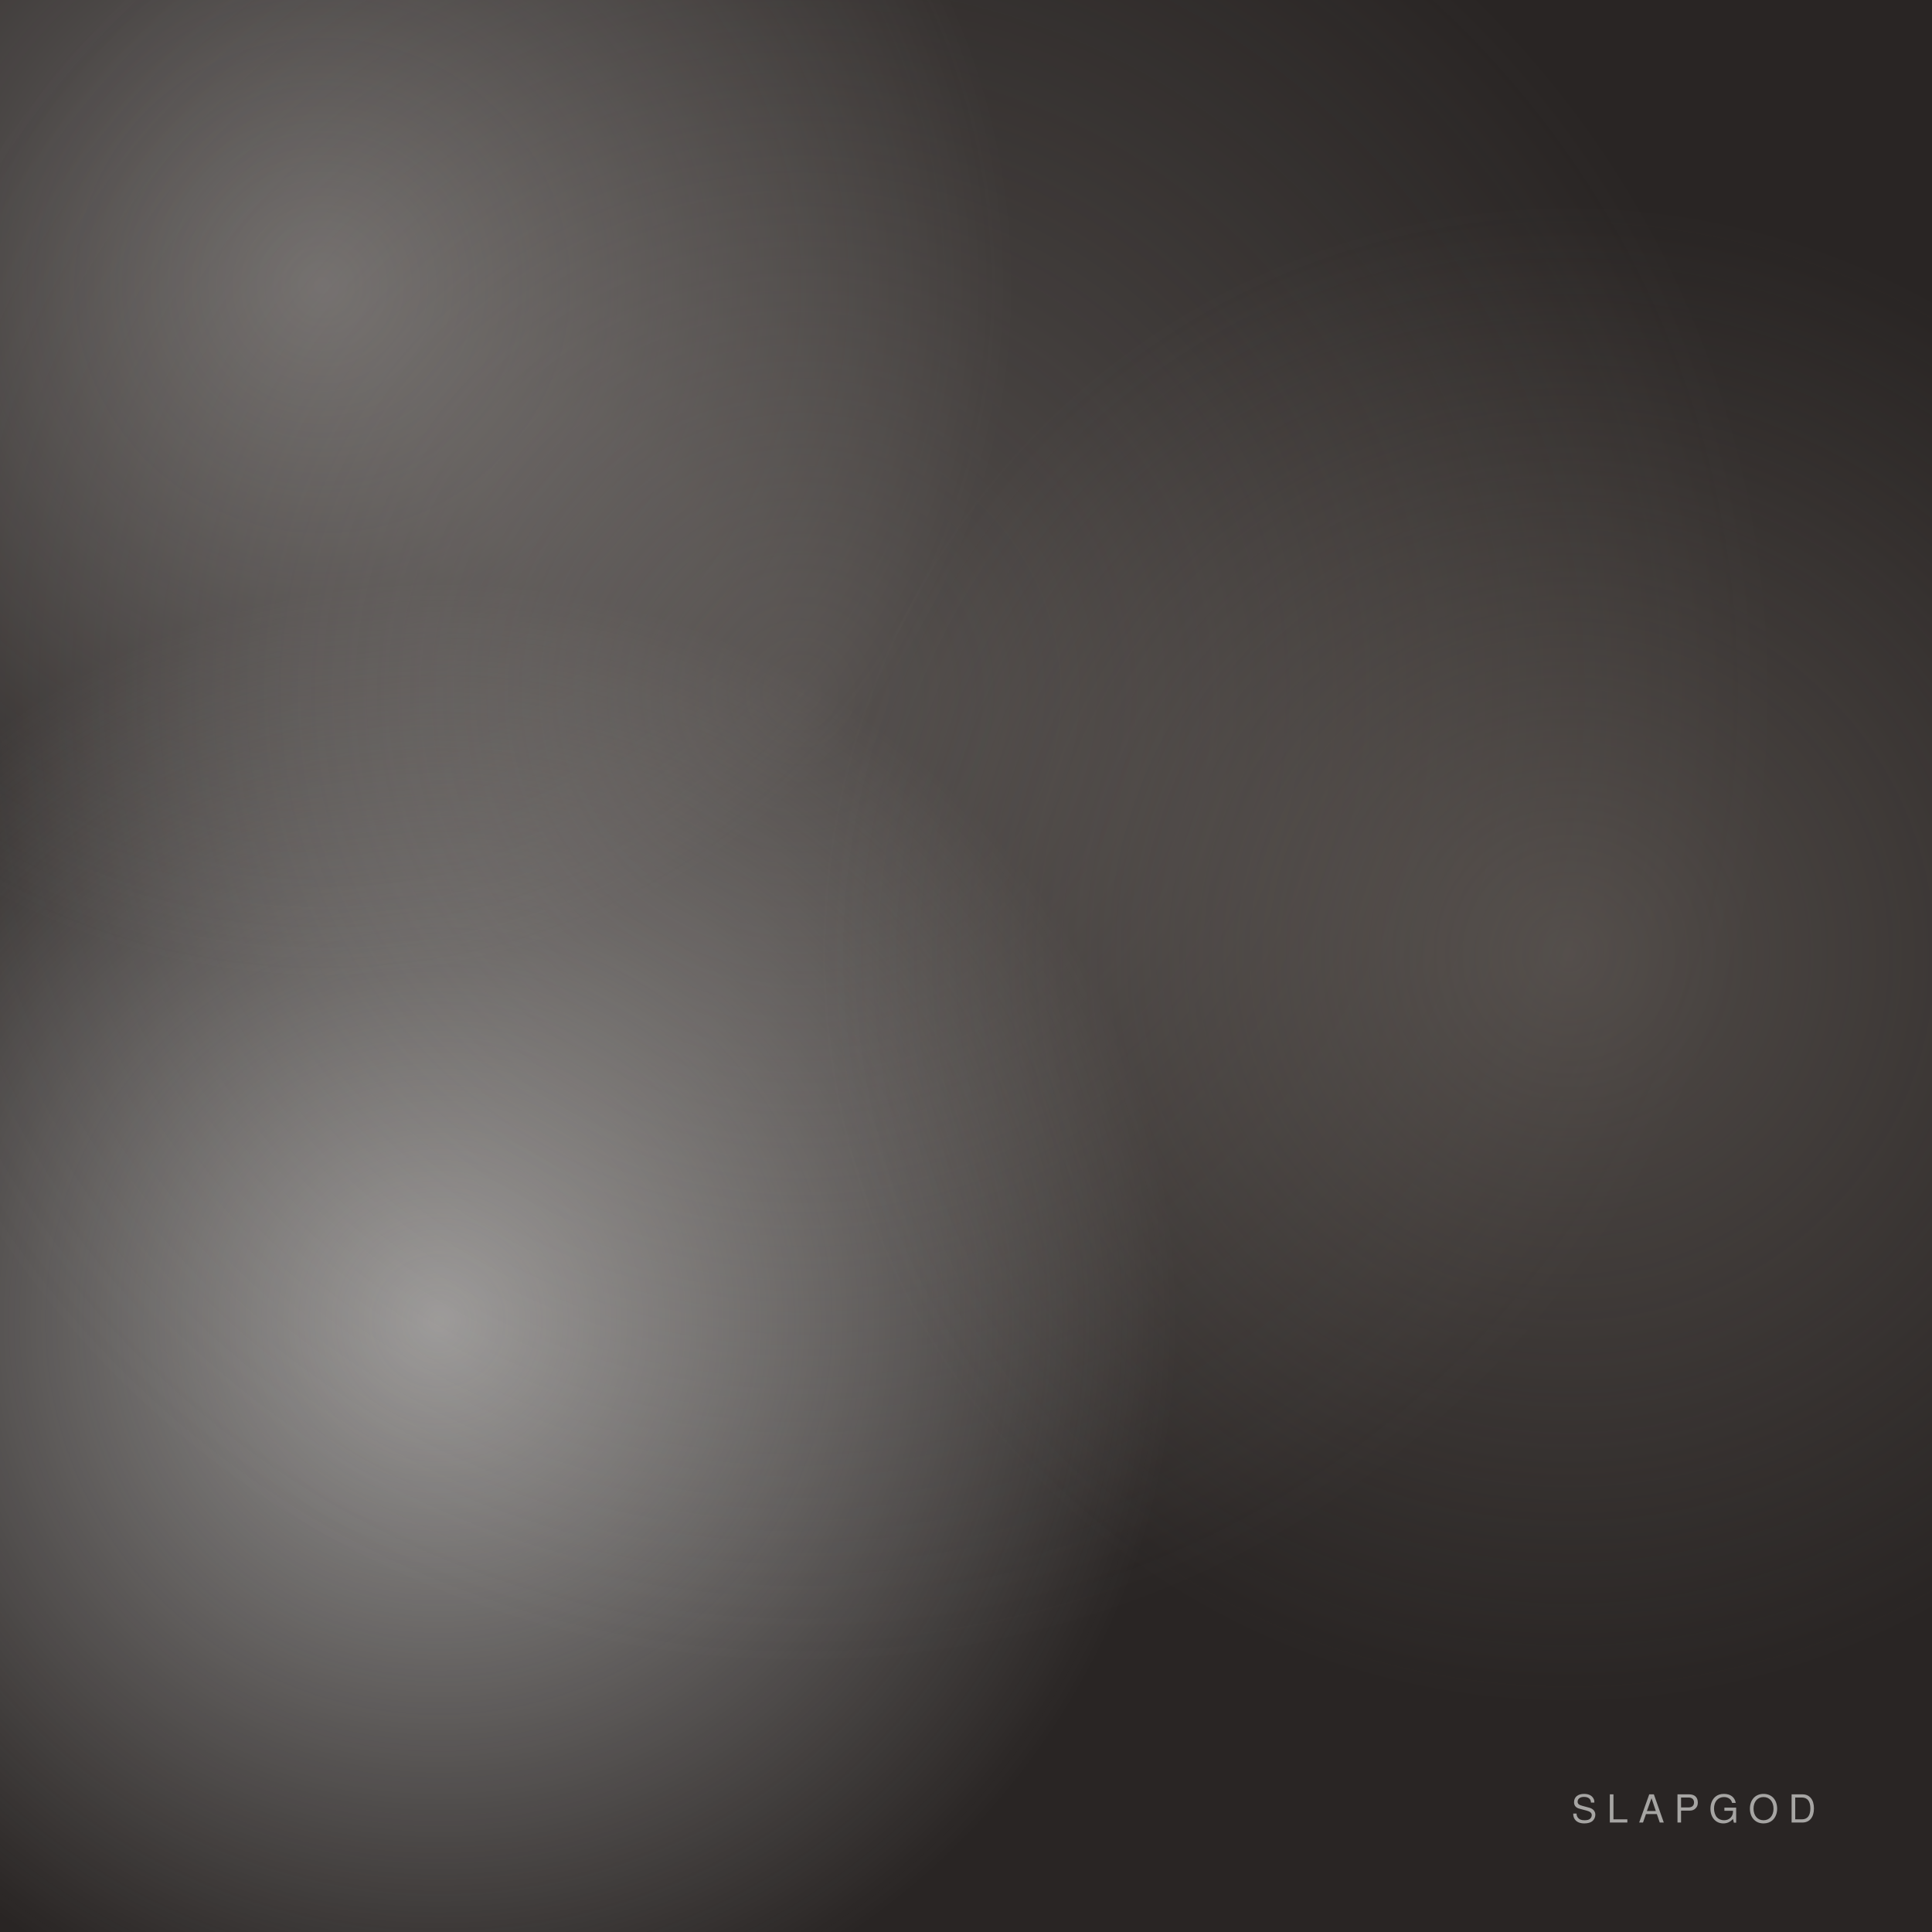
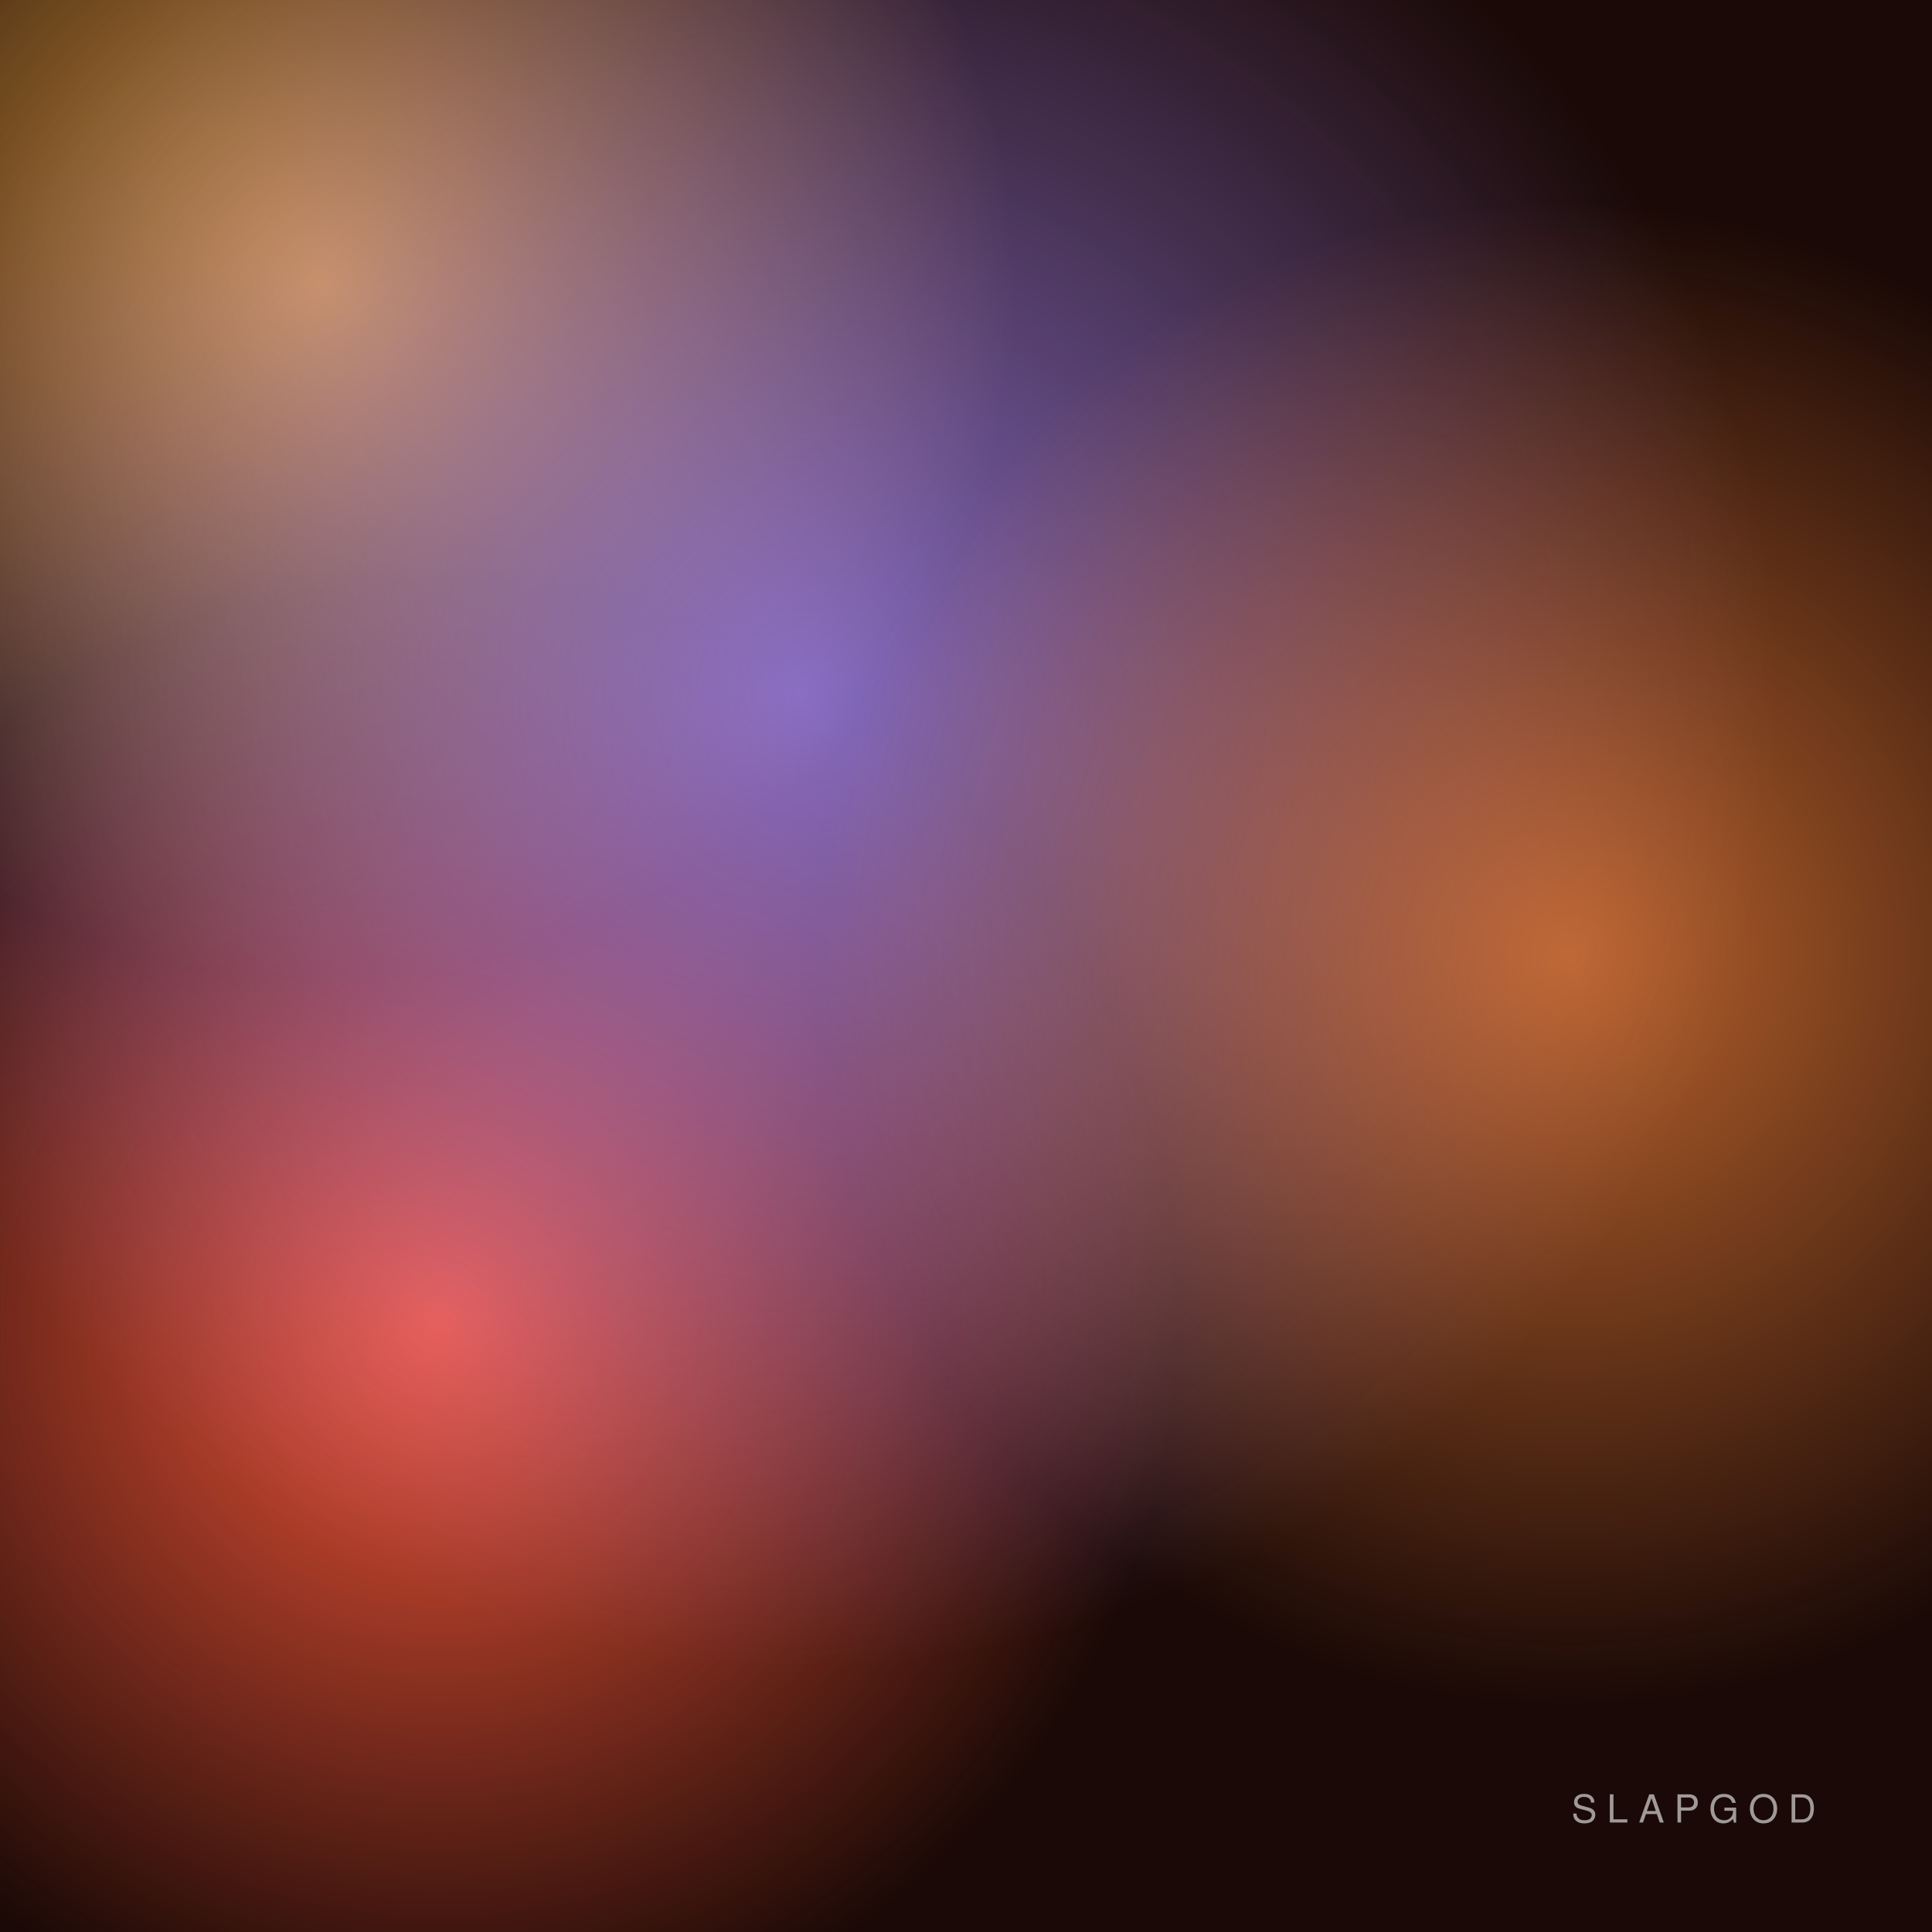
<svg xmlns="http://www.w3.org/2000/svg" viewBox="0 0 600 600" width="600" height="600">
  <defs>
    <linearGradient id="sv-midnightritual" x1="0" y1="0" x2="1" y2=".35">
-       <stop offset="0" stop-color="#A8AAAD" />
-       <stop offset=".13" stop-color="#F0F1F2" />
-       <stop offset=".38" stop-color="#C8CACE" />
-       <stop offset=".72" stop-color="#E6E7E9" />
-       <stop offset="1" stop-color="#B9BCC1" />
+       <stop offset="0" stop-color="#FF5A3C" />
+       <stop offset=".35" stop-color="#FF8A3D" />
+       <stop offset=".6" stop-color="#FFB547" />
+       <stop offset="1" stop-color="#A98BFF" />
    </linearGradient>
    <radialGradient id="m0-midnightritual" cx="136.3" cy="410.3" r="229.5" gradientUnits="userSpaceOnUse">
-       <stop offset="0" stop-color="#FAFAF9" stop-opacity="0.55" />
-       <stop offset="1" stop-color="#FAFAF9" stop-opacity="0" />
+       <stop offset="0" stop-color="#FF5A3C" stop-opacity="0.95" />
+       <stop offset="1" stop-color="#FF5A3C" stop-opacity="0" />
    </radialGradient>
    <radialGradient id="m1-midnightritual" cx="100.1" cy="88.7" r="215.2" gradientUnits="userSpaceOnUse">
-       <stop offset="0" stop-color="#D6D3D1" stop-opacity="0.4" />
-       <stop offset="1" stop-color="#D6D3D1" stop-opacity="0" />
+       <stop offset="0" stop-color="#FFB547" stop-opacity="0.8" />
+       <stop offset="1" stop-color="#FFB547" stop-opacity="0" />
    </radialGradient>
    <radialGradient id="m2-midnightritual" cx="248.6" cy="215" r="303" gradientUnits="userSpaceOnUse">
-       <stop offset="0" stop-color="#A8A29E" stop-opacity="0.35" />
-       <stop offset="1" stop-color="#A8A29E" stop-opacity="0" />
+       <stop offset="0" stop-color="#A98BFF" stop-opacity="0.75" />
+       <stop offset="1" stop-color="#A98BFF" stop-opacity="0" />
    </radialGradient>
    <radialGradient id="m3-midnightritual" cx="487.3" cy="296.4" r="233.7" gradientUnits="userSpaceOnUse">
-       <stop offset="0" stop-color="#78716C" stop-opacity="0.5" />
-       <stop offset="1" stop-color="#78716C" stop-opacity="0" />
+       <stop offset="0" stop-color="#FF8A3D" stop-opacity="0.7" />
+       <stop offset="1" stop-color="#FF8A3D" stop-opacity="0" />
    </radialGradient>
  </defs>
-   <rect width="600" height="600" fill="#292524" />
+   <rect width="600" height="600" fill="#1A0906" />
  <rect width="600" height="600" fill="url(#m0-midnightritual)" />
  <rect width="600" height="600" fill="url(#m1-midnightritual)" />
  <rect width="600" height="600" fill="url(#m2-midnightritual)" />
  <rect width="600" height="600" fill="url(#m3-midnightritual)" />
  <text x="564" y="566" font-family="Helvetica, Arial, sans-serif" font-size="12" letter-spacing="3" text-anchor="end" fill="#FAFAF9" fill-opacity=".6">SLAPGOD</text>
</svg>
